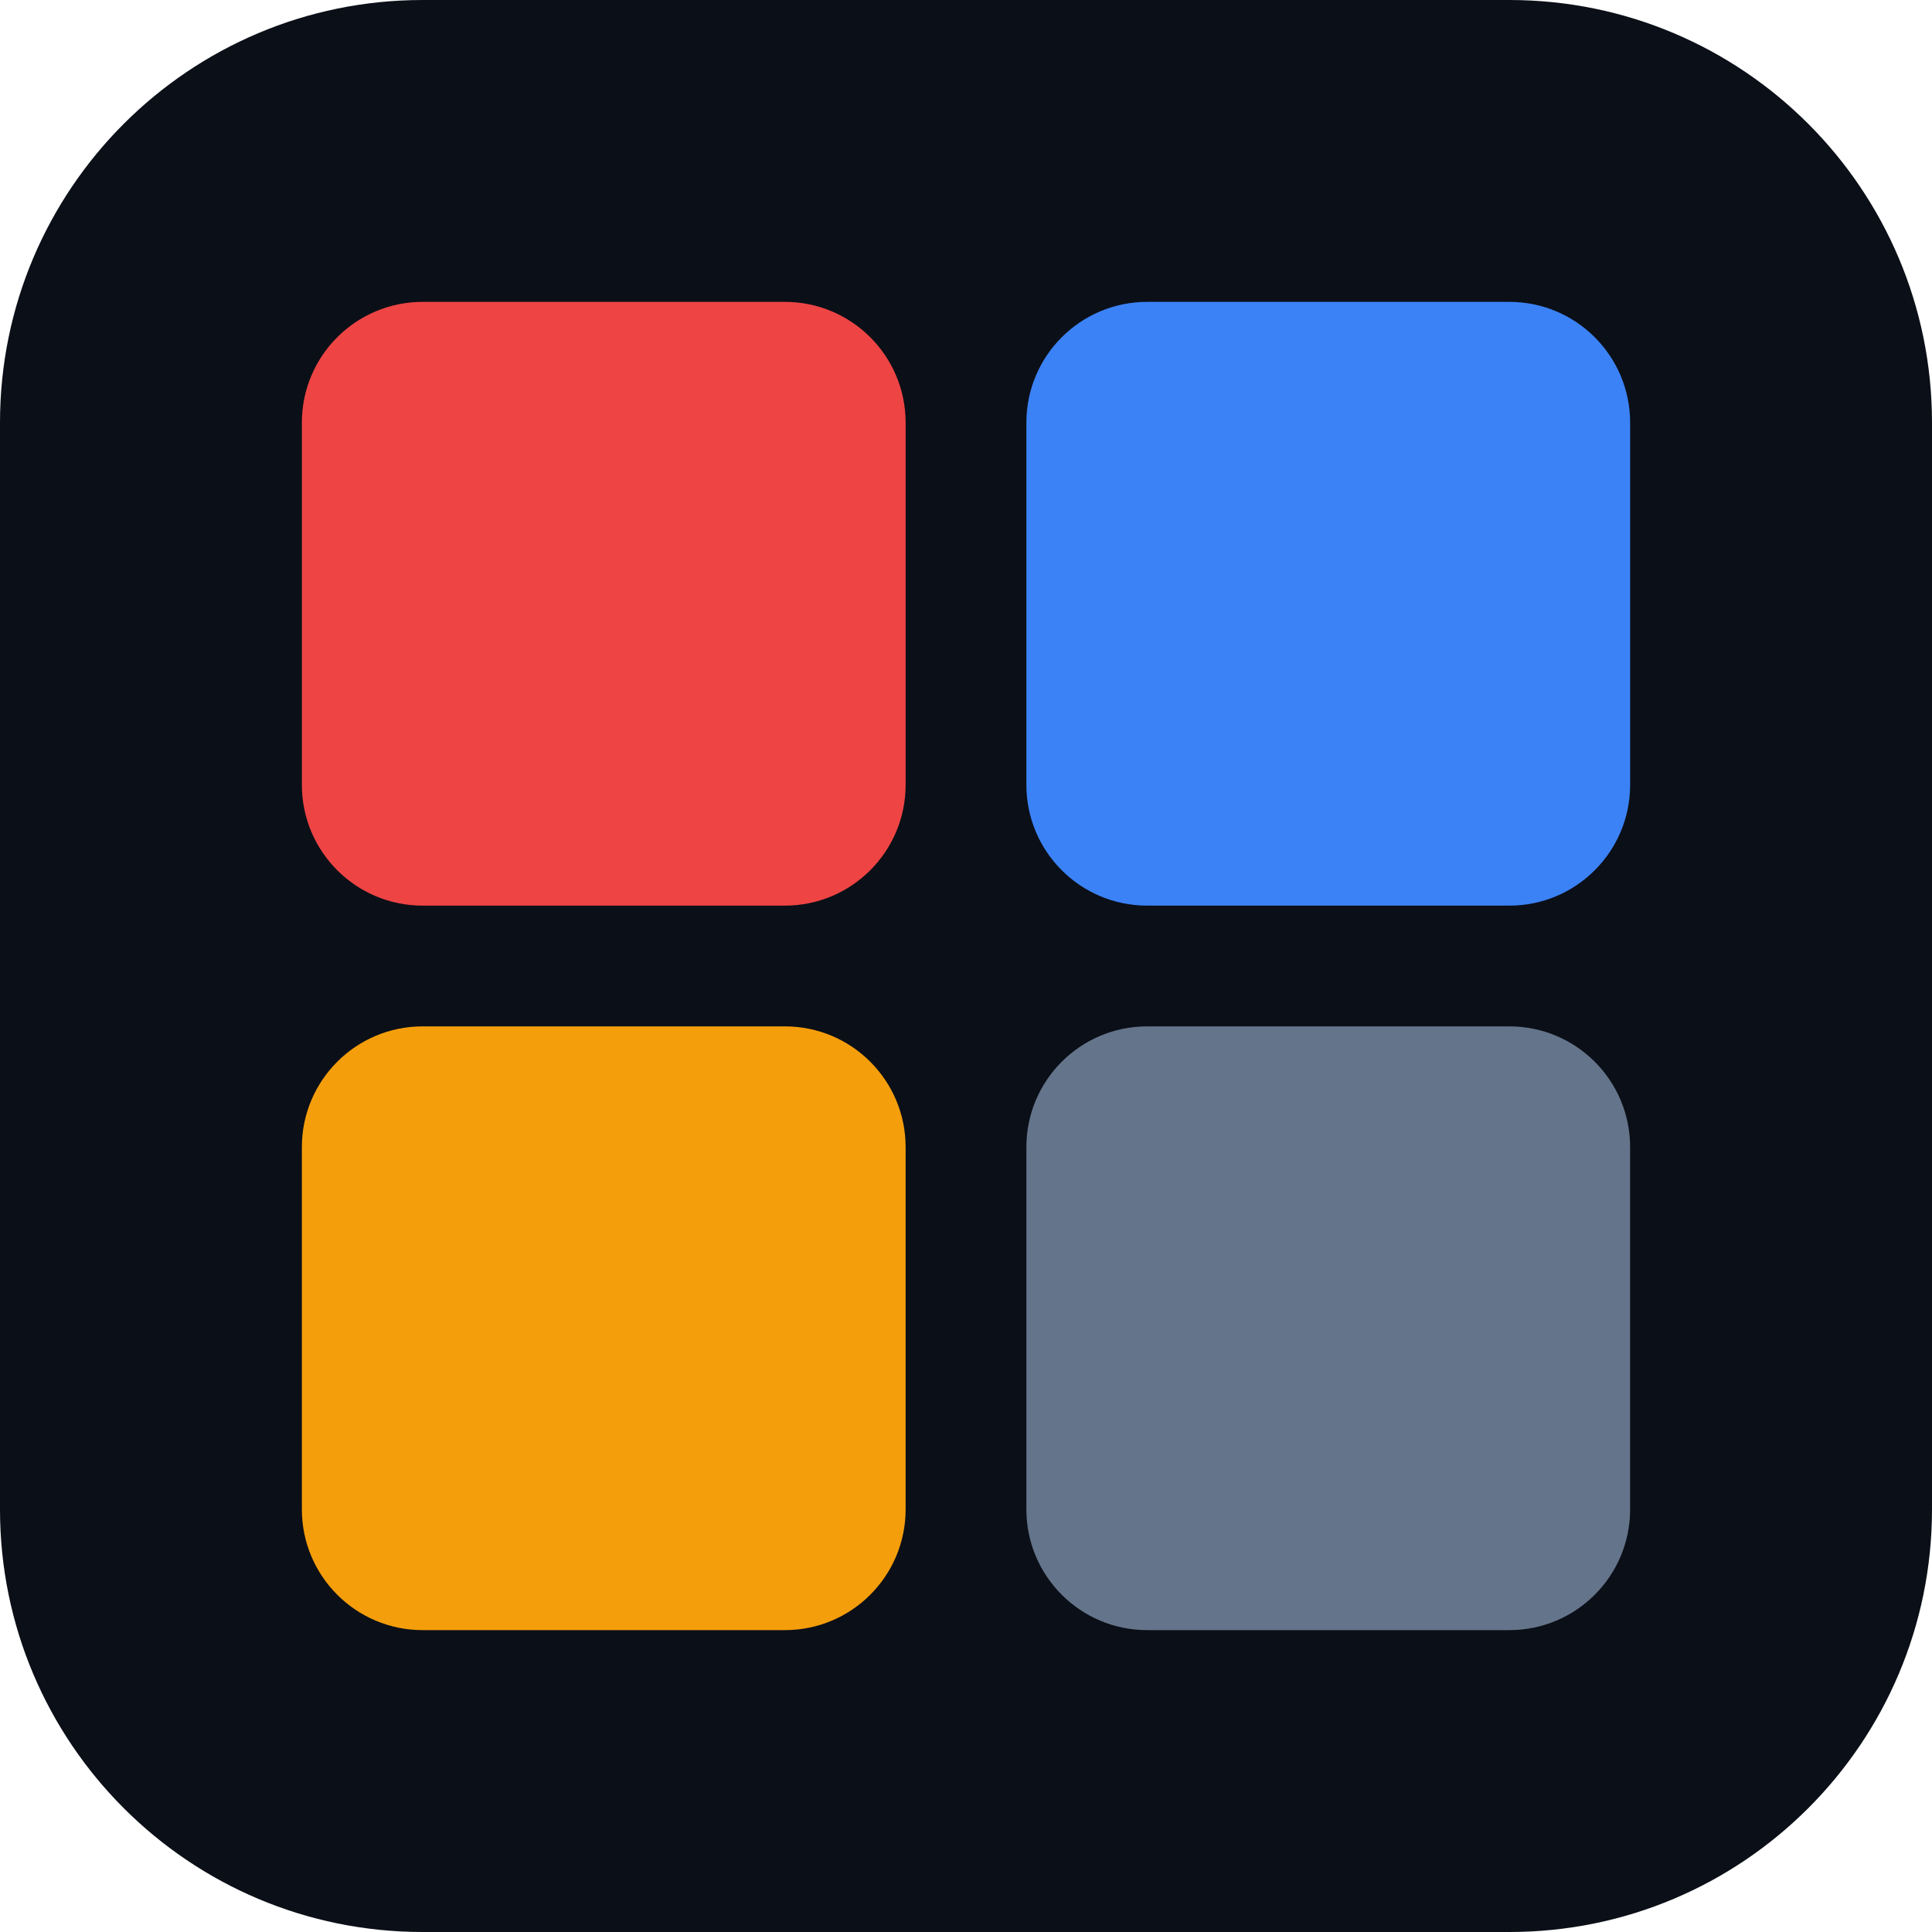
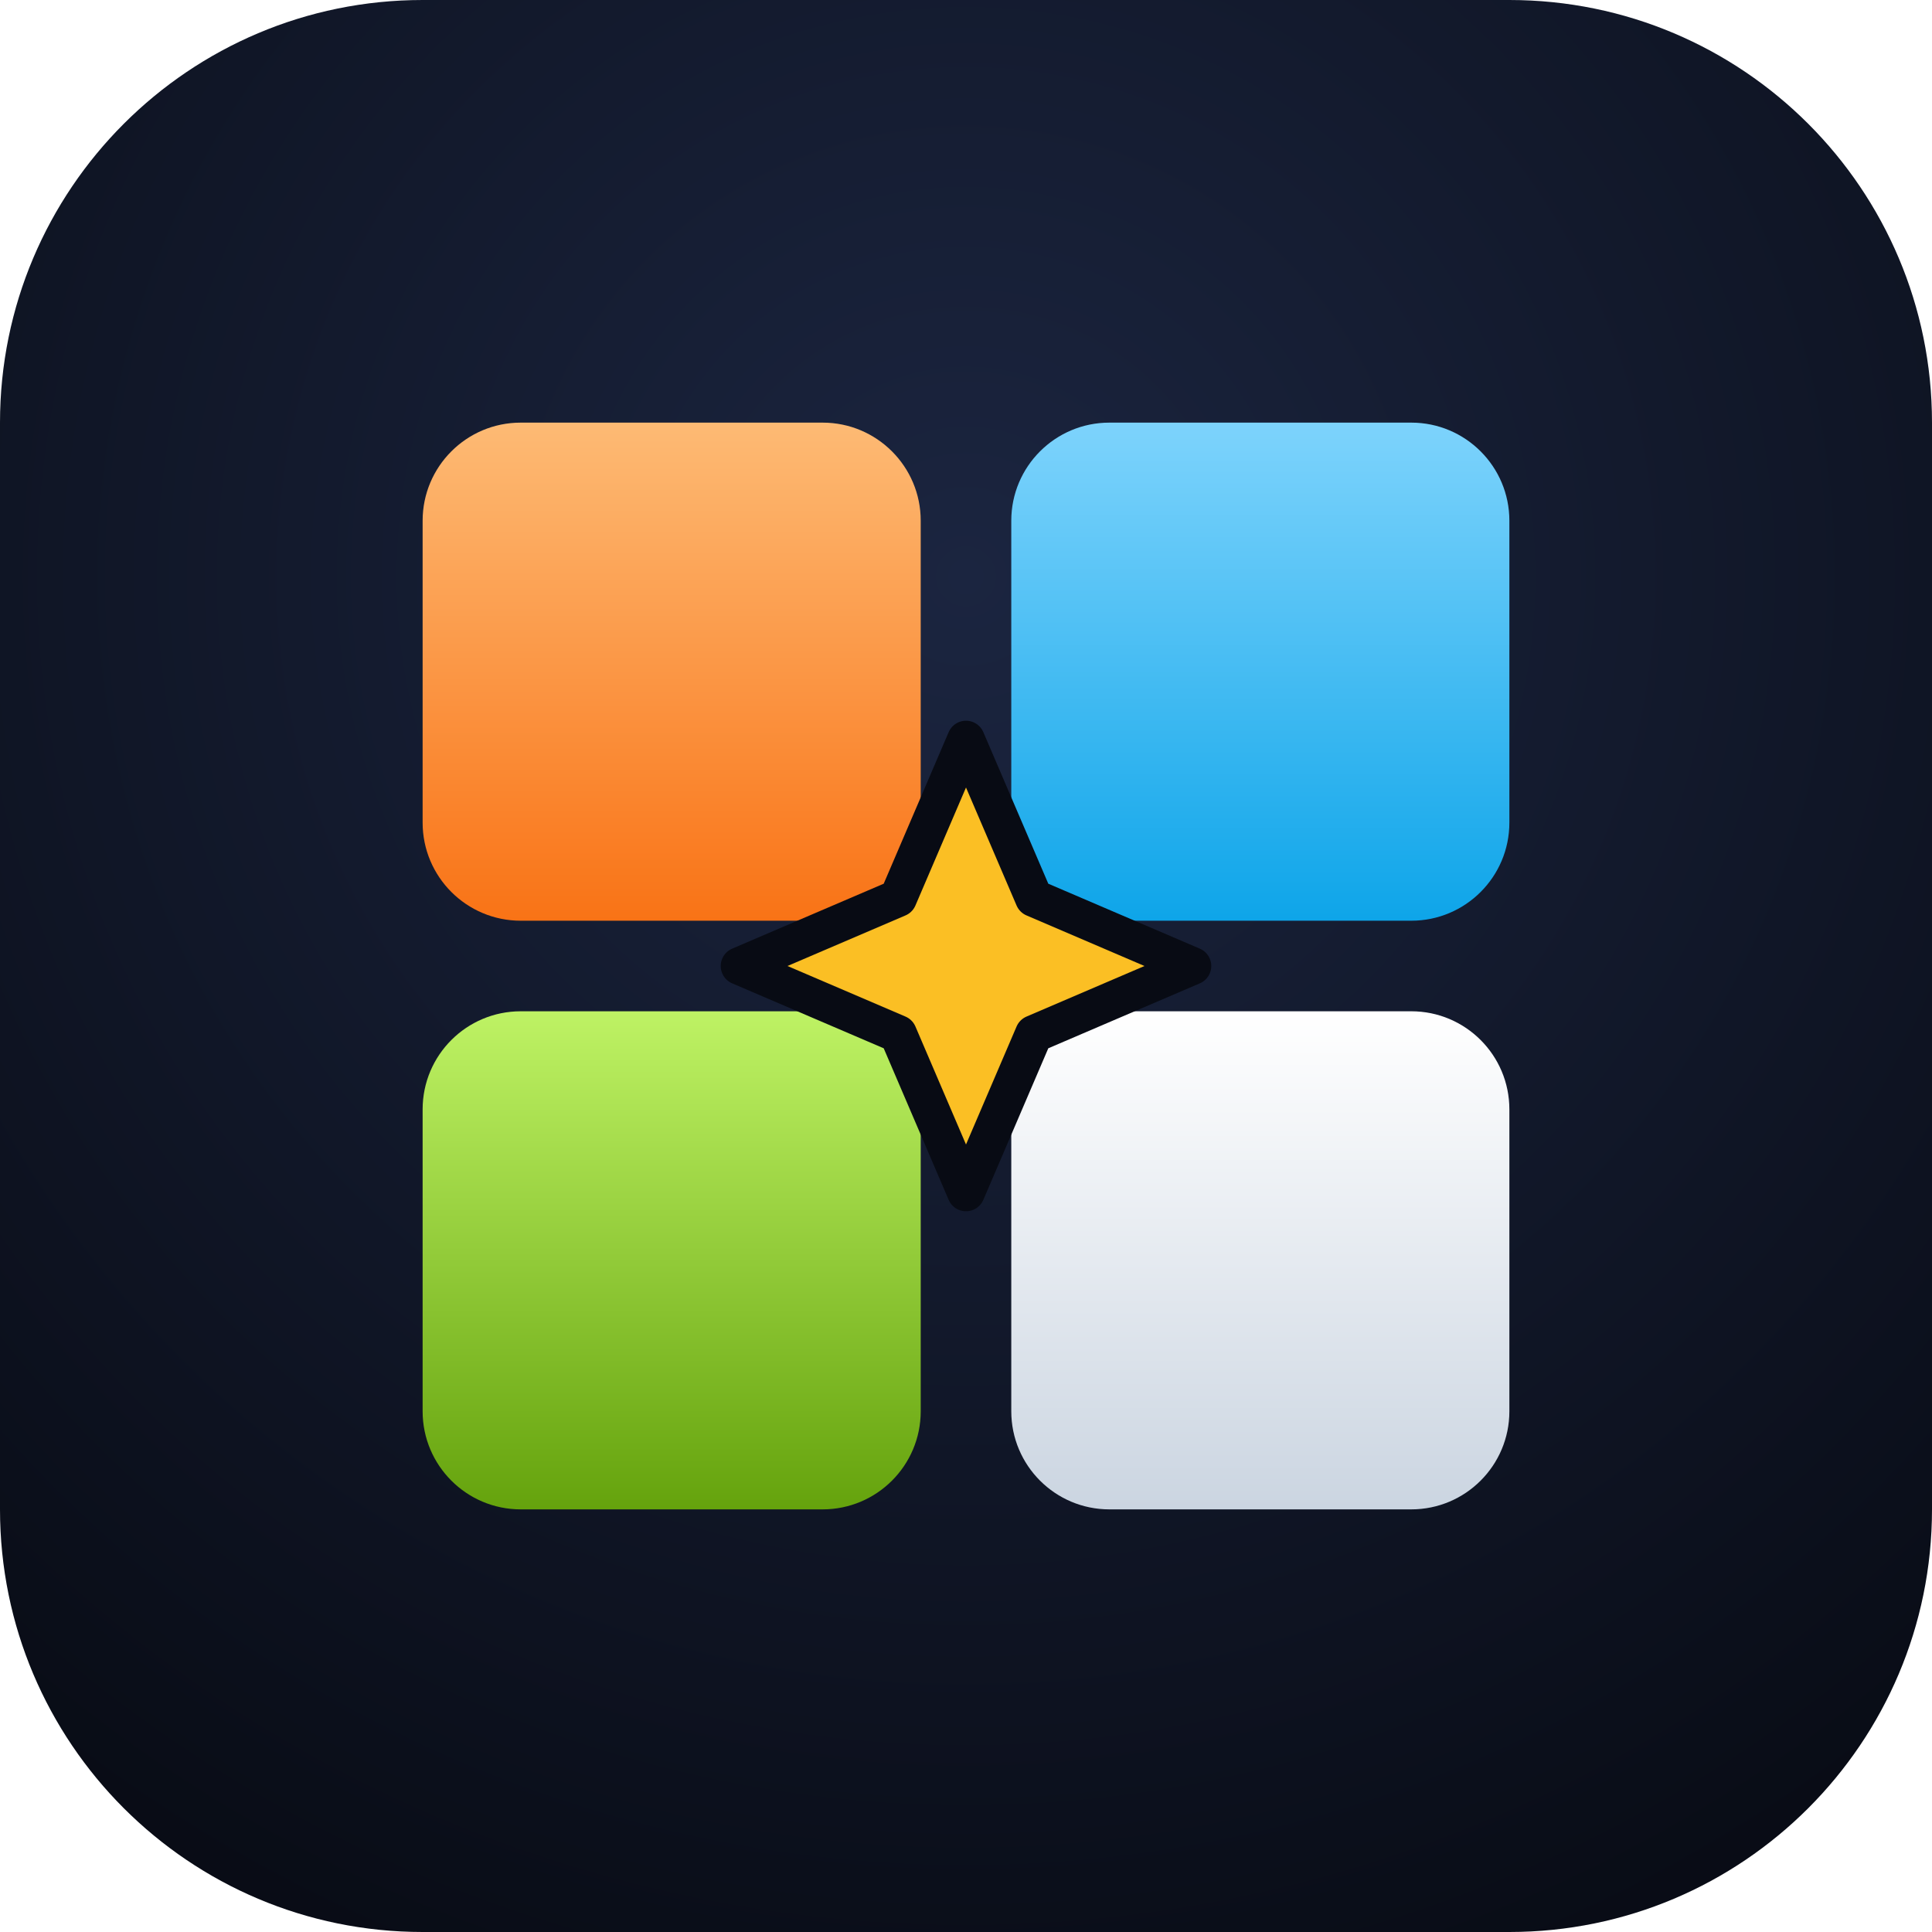
- <svg xmlns="http://www.w3.org/2000/svg" viewBox="0 0 64 64">
-   <rect width="64" height="64" rx="14" fill="#0b0f17" />
-   <rect x="10" y="10" width="20" height="20" rx="4" fill="#ef4444" />
-   <rect x="34" y="10" width="20" height="20" rx="4" fill="#3b82f6" />
-   <rect x="10" y="34" width="20" height="20" rx="4" fill="#f59e0b" />
-   <rect x="34" y="34" width="20" height="20" rx="4" fill="#64748b" />
+ <svg xmlns="http://www.w3.org/2000/svg" viewBox="0 0 512 512">
+   <defs>
+     <radialGradient id="bg" cx="50%" cy="30%" r="80%">
+       <stop offset="0" stop-color="#1b2540" />
+       <stop offset="1" stop-color="#080b14" />
+     </radialGradient>
+     <linearGradient id="f" x1="0" y1="0" x2="0" y2="1">
+       <stop offset="0" stop-color="#fdba74" />
+       <stop offset="1" stop-color="#f97316" />
+     </linearGradient>
+     <linearGradient id="w" x1="0" y1="0" x2="0" y2="1">
+       <stop offset="0" stop-color="#7dd3fc" />
+       <stop offset="1" stop-color="#0ea5e9" />
+     </linearGradient>
+     <linearGradient id="e" x1="0" y1="0" x2="0" y2="1">
+       <stop offset="0" stop-color="#bef264" />
+       <stop offset="1" stop-color="#65a30d" />
+     </linearGradient>
+     <linearGradient id="l" x1="0" y1="0" x2="0" y2="1">
+       <stop offset="0" stop-color="#ffffff" />
+       <stop offset="1" stop-color="#cbd5e1" />
+     </linearGradient>
+   </defs>
+   <rect width="512" height="512" rx="112" fill="url(#bg)" />
+   <rect x="112" y="112" width="132" height="132" rx="26" fill="url(#f)" />
+   <rect x="268" y="112" width="132" height="132" rx="26" fill="url(#w)" />
+   <rect x="112" y="268" width="132" height="132" rx="26" fill="url(#e)" />
+   <rect x="268" y="268" width="132" height="132" rx="26" fill="url(#l)" />
+   <path d="M256 196l18 42 42 18-42 18-18 42-18-42-42-18 42-18z" fill="#fbbf24" stroke="#080b14" stroke-width="10" stroke-linejoin="round" />
</svg>
